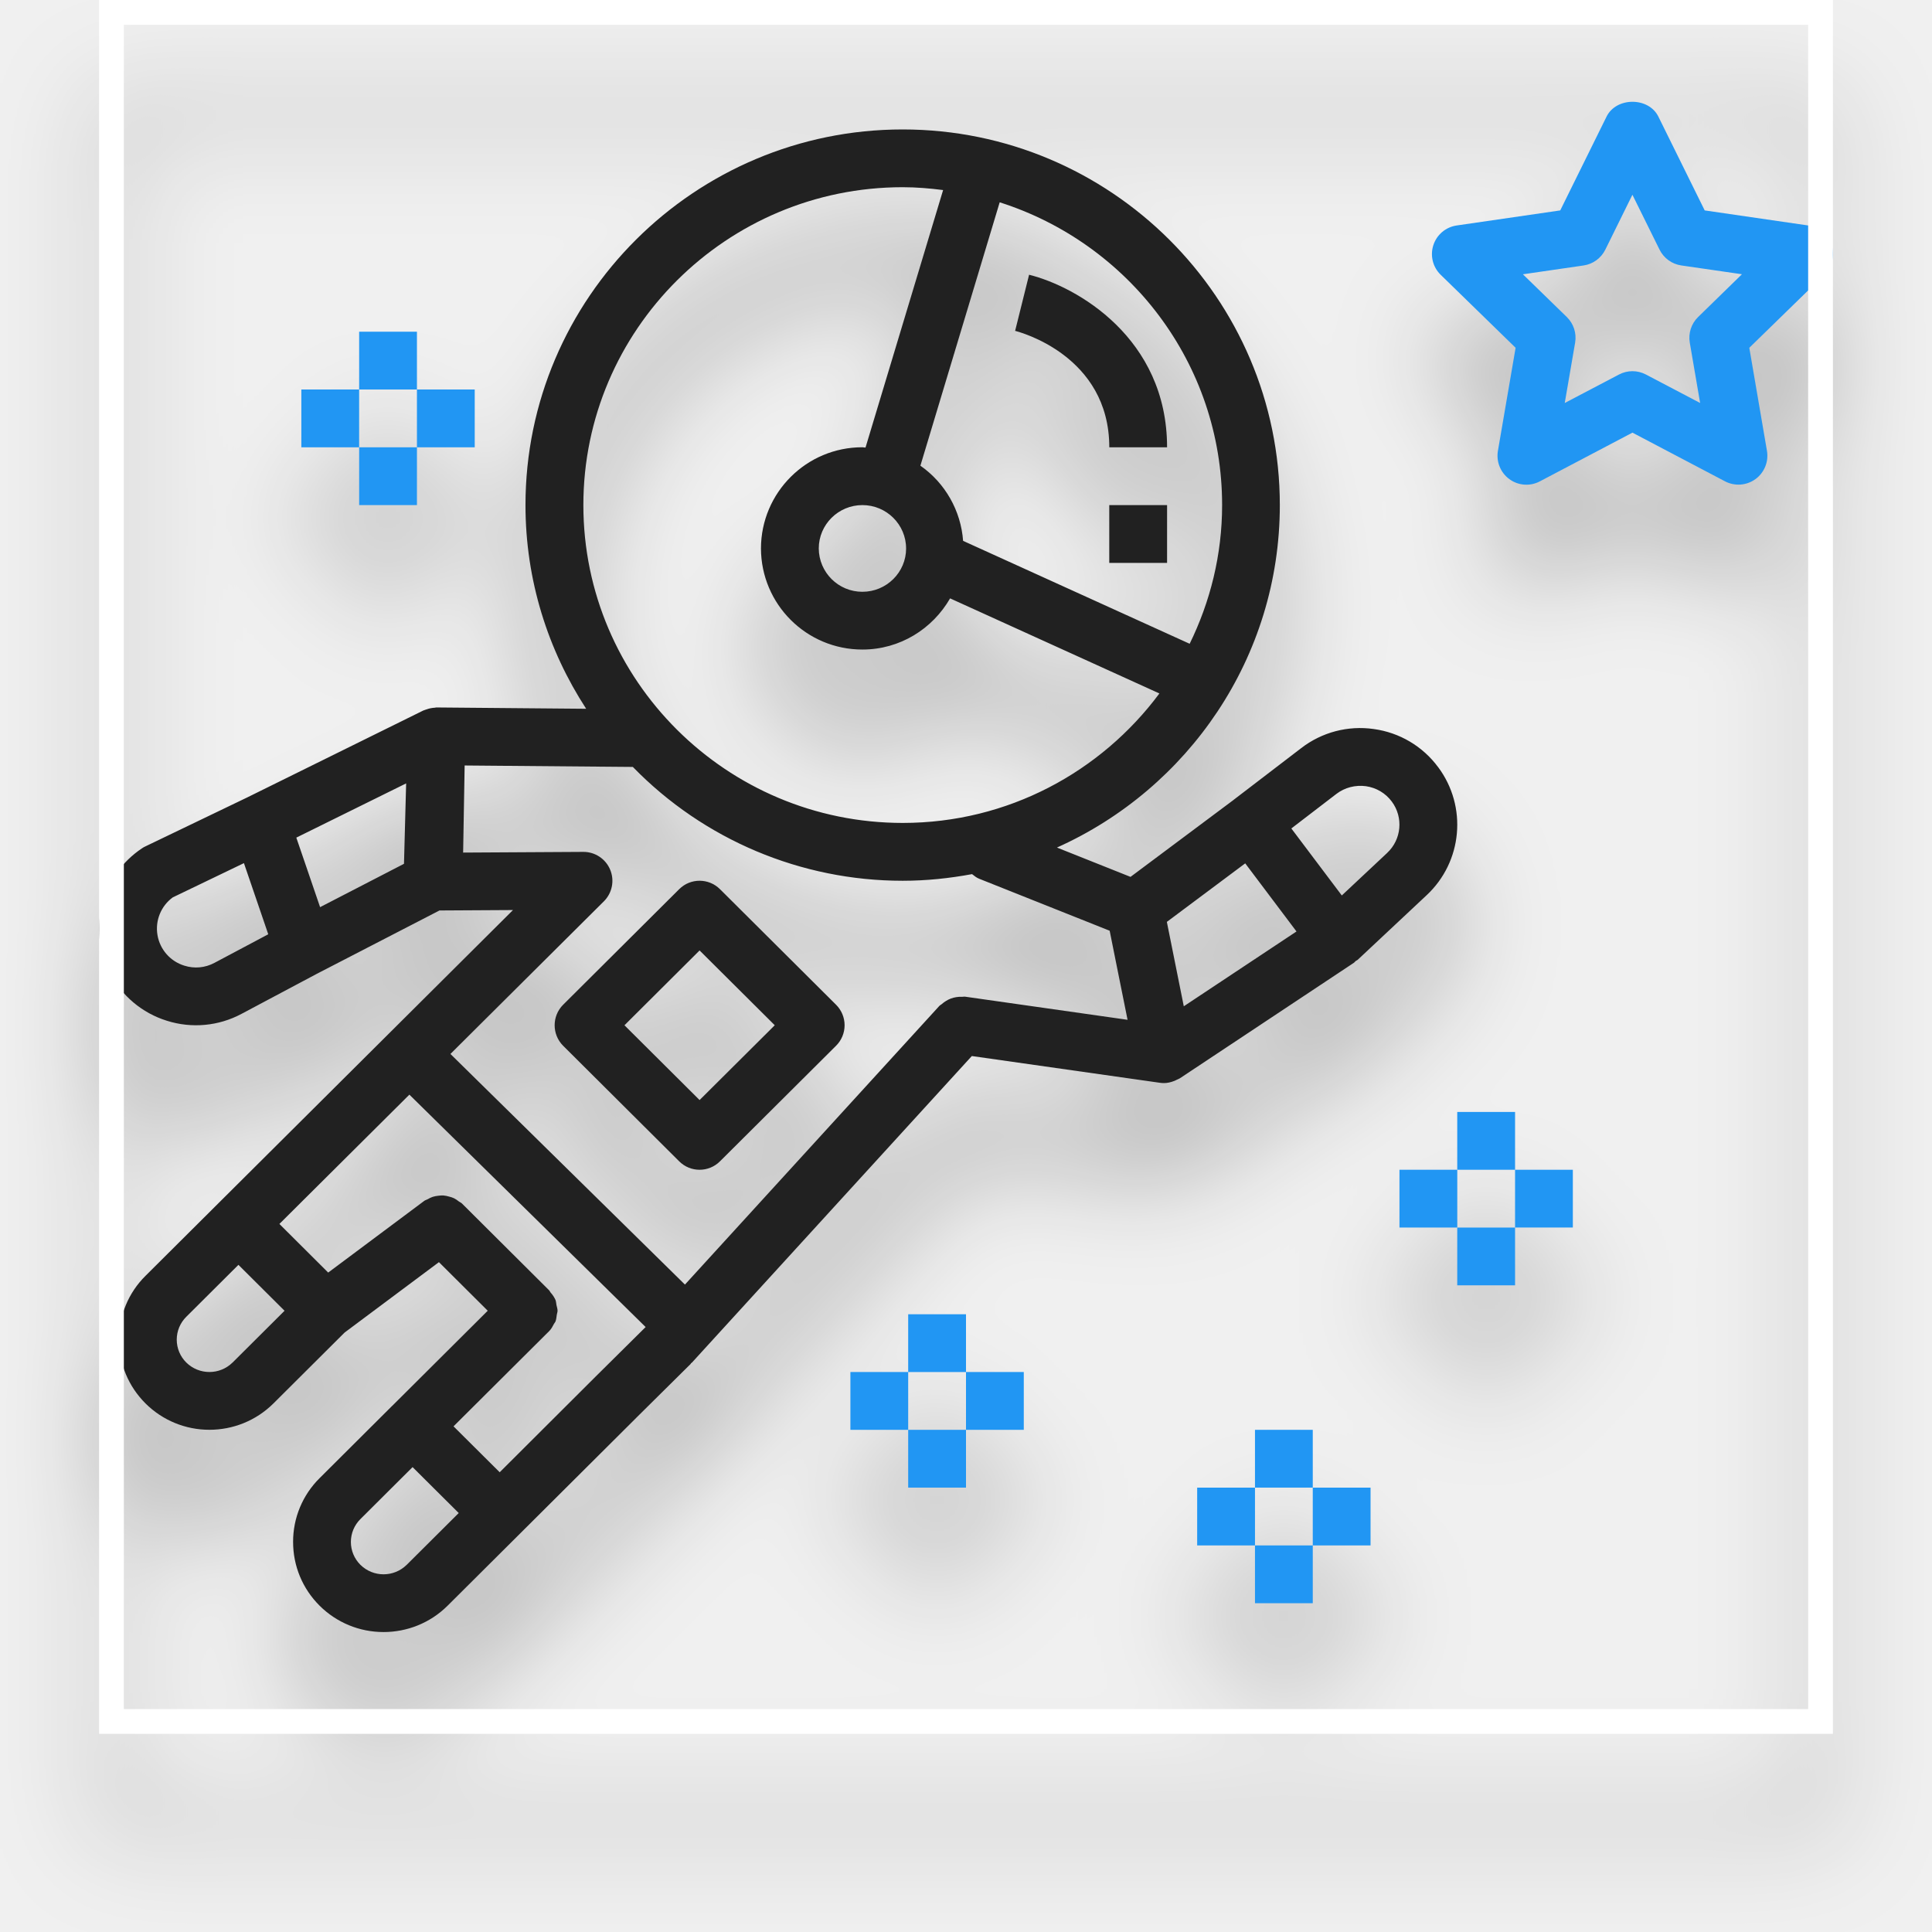
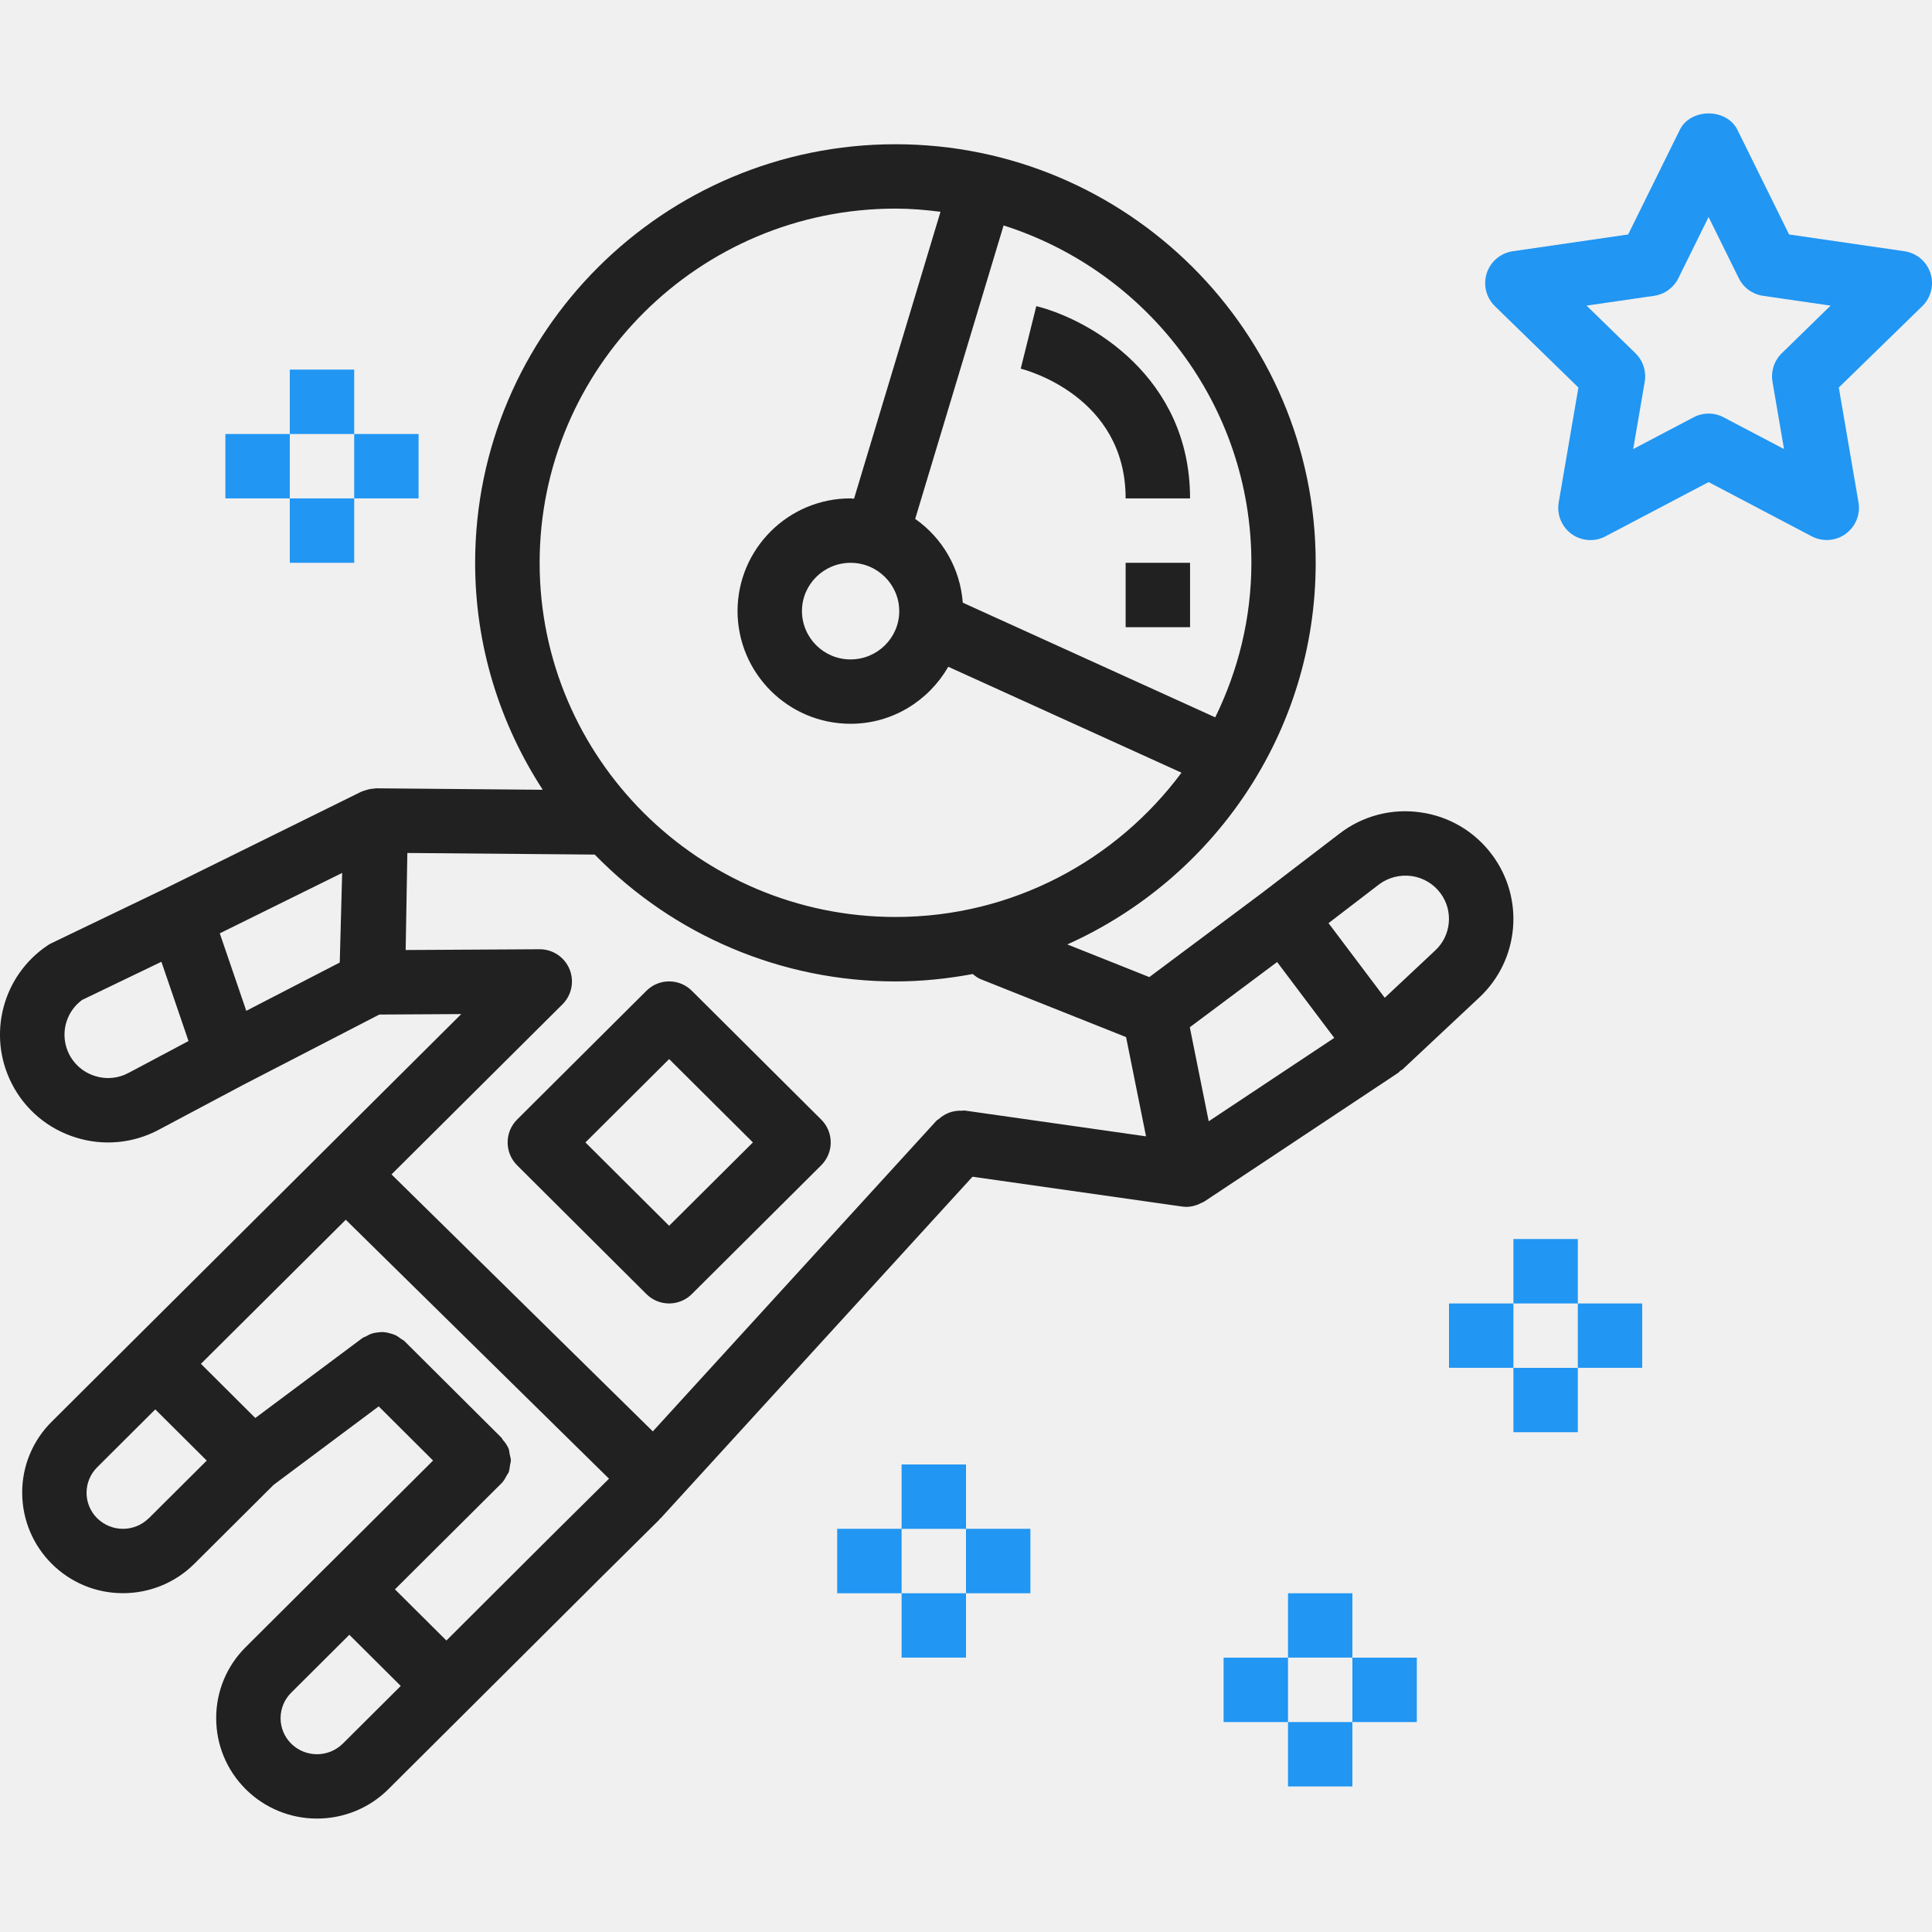
- <svg xmlns="http://www.w3.org/2000/svg" width="78" height="78" fill="none">
-   <g filter="url(#filter0_d)">
-     <path d="M73.943 9.896a1.168 1.168 0 00-.941-.793l-4.179-.608-1.87-3.787c-.392-.798-1.7-.798-2.092 0l-1.87 3.787-4.18.608a1.167 1.167 0 00-.648 1.99l3.026 2.948-.714 4.162c-.074.438.105.88.464 1.142a1.16 1.16 0 001.23.088l3.737-1.966 3.738 1.966a1.168 1.168 0 001.693-1.23l-.713-4.162 3.025-2.949a1.17 1.17 0 00.294-1.196zM68.556 12.8c-.274.267-.4.655-.335 1.033l.418 2.437-2.189-1.15a1.165 1.165 0 00-1.087 0l-2.19 1.15.419-2.437a1.168 1.168 0 00-.335-1.033l-1.773-1.726 2.448-.356c.38-.055.708-.294.879-.639l1.094-2.216L67 10.078c.17.345.499.584.879.639l2.448.355-1.77 1.727zM61.167 44.892h-2.334v2.334h2.334v-2.334zM61.167 49.56h-2.334v2.332h2.334V49.56zM63.5 47.226h-2.333v2.333H63.5v-2.333z" fill="#2196F3" />
-     <path d="M58.834 47.226H56.5v2.333h2.334v-2.333zM53 57.726h-2.333v2.333H53v-2.333zM53 62.393h-2.333v2.333H53v-2.333zM55.333 60.06H53v2.333h2.333v-2.334zM50.667 60.06h-2.334v2.333h2.334v-2.334zM39 53.06h-2.334v2.333H39v-2.334zM39 57.726h-2.334v2.333H39v-2.333zM41.333 55.392H39v2.334h2.333v-2.334zM36.666 55.392h-2.333v2.334h2.333v-2.334zM16.833 13.392H14.5v2.333h2.333v-2.333zM16.833 18.059H14.5v2.333h2.333v-2.333zM19.166 15.725h-2.333v2.334h2.333v-2.334zM14.5 15.725h-2.334v2.334h2.333v-2.334z" fill="#2196F3" />
-     <path d="M58.063 30.974a3.88 3.88 0 00-2.599-1.541 3.886 3.886 0 00-2.93.77L49.794 32.3l-.001.002-4.151 3.1-2.97-1.184c5.296-2.376 8.998-7.674 8.998-13.825 0-8.362-6.83-15.167-15.227-15.167s-15.228 6.804-15.228 15.167c0 3.031.907 5.85 2.45 8.222l-6.046-.053h-.01c-.019 0-.034.01-.051.01a1.136 1.136 0 00-.34.069c-.028.01-.057.016-.084.029-.014.006-.028.007-.042.014l-7.072 3.491c-.002 0-.003 0-.003.002l-4.141 1.991a.898.898 0 00-.138.077 3.895 3.895 0 00-1.309 5.022 3.884 3.884 0 002.31 1.944 3.891 3.891 0 003.016-.281l3.035-1.614 4.953-2.558 2.968-.017L8.808 48.588c0 .002-.002.002-.003.003l-2.929 2.916a3.607 3.607 0 00-1.072 2.577c0 .973.38 1.888 1.072 2.578a3.647 3.647 0 002.58 1.062c.936 0 1.869-.355 2.582-1.062l2.874-2.863 3.809-2.843 1.97 1.962-3.853 3.837-.004.002-2.928 2.917a3.607 3.607 0 00-1.073 2.576c0 .973.38 1.89 1.073 2.579a3.65 3.65 0 002.58 1.061c.935 0 1.87-.354 2.582-1.061l2.93-2.917 4.686-4.667.002-.003 2.21-2.188-.01-.008c.015-.014.035-.019.049-.034l11.3-12.377 7.593 1.08c.055.008.11.012.164.012.142 0 .278-.034.41-.084.039-.014.072-.033.109-.051.042-.021.086-.033.126-.06l7.029-4.666c.026-.018.04-.046.064-.065.028-.022.063-.031.089-.056l2.78-2.605a3.891 3.891 0 00.465-5.166zM8.66 38.872c-.379.203-.81.244-1.221.113a1.564 1.564 0 01-.465-2.755l2.874-1.383.692 2.022.29.85-2.17 1.153zm7.65-3.998l-3.387 1.75-.558-1.633-.402-1.174 4.434-2.189-.087 3.246zm33.03-14.482c0 2.009-.48 3.904-1.31 5.599l-9.147-4.155a4.07 4.07 0 00-1.724-3.035L40.36 8.168c5.202 1.654 8.98 6.506 8.98 12.223zm-25.788 0c0-7.076 5.784-12.834 12.894-12.834.553 0 1.094.047 1.63.115L34.943 18.07c-.042 0-.081-.013-.124-.013a4.094 4.094 0 00-4.097 4.084 4.094 4.094 0 004.096 4.083c1.52 0 2.832-.838 3.54-2.066l8.45 3.839c-2.352 3.164-6.114 5.227-10.362 5.227-7.11 0-12.894-5.757-12.894-12.833zm13.03 1.75c0 .965-.792 1.75-1.764 1.75a1.759 1.759 0 01-1.762-1.75c0-.965.79-1.75 1.763-1.75.971 0 1.762.785 1.762 1.75zM9.391 55.007a1.331 1.331 0 01-1.87.002 1.299 1.299 0 010-1.847l2.105-2.097 1.862 1.854-2.097 2.089zm7.03 8.167a1.33 1.33 0 01-1.87.002 1.3 1.3 0 010-1.847l2.106-2.098.88.876.983.978-2.099 2.09zm7.616-7.588l-.003.003-3.86 3.85-.882-.877-.982-.977 3.857-3.84v-.001l.004-.002c.087-.088.142-.193.196-.297.015-.03.044-.056.057-.087.036-.09.042-.187.056-.281.007-.054.03-.104.03-.159 0-.078-.028-.154-.044-.231-.014-.07-.014-.141-.041-.209a1.167 1.167 0 00-.2-.3c-.022-.027-.03-.06-.054-.084h-.002s0-.003-.002-.004l-3.515-3.5c-.037-.038-.085-.053-.127-.084a1.112 1.112 0 00-.19-.127 1.095 1.095 0 00-.205-.07 1.125 1.125 0 00-.225-.044 1.132 1.132 0 00-.208.01c-.079.01-.152.02-.228.045a1.08 1.08 0 00-.206.098c-.044.024-.093.033-.133.063l-3.88 2.896-1.97-1.963 5.248-5.22 9.538 9.382-2.029 2.01zm14.916-15.349c-.033-.004-.065.008-.099.006a1.153 1.153 0 00-.252.015 1.075 1.075 0 00-.404.15 1.13 1.13 0 00-.181.134c-.028.024-.062.036-.088.064L27.653 51.862l-9.468-9.311 6.198-6.165a1.168 1.168 0 00-.831-1.993l-4.854.028.061-3.516 6.79.058a15.2 15.2 0 0010.897 4.596c.957 0 1.89-.1 2.799-.268.087.07.174.14.283.185l5.272 2.1.333 1.66.39 1.936-6.569-.935zm8.84.39l-.684-3.408 3.164-2.363.828 1.1 1.242 1.65-4.55 3.02zm8.212-6.193l-1.833 1.718-2.037-2.705 1.818-1.394c.34-.261.768-.367 1.188-.313.422.06.796.28 1.05.622a1.562 1.562 0 01-.187 2.072z" fill="#212121" />
-     <path d="M33.755 40.565l-4.688-4.667a1.166 1.166 0 00-1.646 0l-4.687 4.667a1.172 1.172 0 000 1.654l4.687 4.667a1.165 1.165 0 001.646 0l4.688-4.667a1.167 1.167 0 000-1.654zm-5.51 3.848l-3.034-3.02 3.033-3.021 3.035 3.02-3.035 3.02zM41.547 11.092l-.564 2.266c.156.039 3.802.988 3.802 4.7h2.333c0-4.412-3.644-6.486-5.571-6.966zM47.118 20.392h-2.334v2.333h2.334v-2.333z" fill="#212121" />
-     <path stroke="#fff" d="M4.5.5h69v69h-69z" />
-   </g>
-   <defs>
-     <filter id="filter0_d" x="0" y="0" width="78" height="78" filterUnits="userSpaceOnUse" color-interpolation-filters="sRGB">
-       <feFlood flood-opacity="0" result="BackgroundImageFix" />
-       <feColorMatrix in="SourceAlpha" values="0 0 0 0 0 0 0 0 0 0 0 0 0 0 0 0 0 0 127 0" />
-       <feOffset dy="4" />
-       <feGaussianBlur stdDeviation="2" />
-       <feColorMatrix values="0 0 0 0 0 0 0 0 0 0 0 0 0 0 0 0 0 0 0.25 0" />
-       <feBlend in2="BackgroundImageFix" result="effect1_dropShadow" />
-       <feBlend in="SourceGraphic" in2="effect1_dropShadow" result="shape" />
-     </filter>
-   </defs>
+ <svg xmlns="http://www.w3.org/2000/svg" width="70" height="70" fill="none">
+   <path d="M69.943 9.896a1.168 1.168 0 00-.941-.793l-4.18-.608-1.87-3.787c-.391-.798-1.7-.798-2.091 0l-1.87 3.787-4.18.608a1.167 1.167 0 00-.648 1.99l3.026 2.948-.714 4.162c-.075.438.105.88.463 1.142.363.263.837.296 1.23.088l3.738-1.966 3.738 1.966a1.168 1.168 0 001.693-1.23l-.714-4.162 3.025-2.949a1.17 1.17 0 00.295-1.196zM64.556 12.8c-.275.267-.4.655-.335 1.033l.417 2.437-2.188-1.15a1.165 1.165 0 00-1.088 0l-2.188 1.15.417-2.437a1.168 1.168 0 00-.334-1.033l-1.773-1.727 2.448-.355c.38-.055.708-.294.879-.639l1.094-2.216 1.094 2.216c.17.345.498.584.879.639l2.448.355-1.77 1.727zM57.167 44.892h-2.333v2.334h2.333v-2.334zM57.167 49.56h-2.333v2.332h2.333V49.56zM59.5 47.226h-2.333v2.333H59.5v-2.333zM54.834 47.226H52.5v2.333h2.334v-2.333zM49 57.726h-2.333v2.333H49v-2.333zM49 62.393h-2.333v2.333H49v-2.333zM51.334 60.06H49v2.333h2.334v-2.334zM46.667 60.06h-2.334v2.333h2.334v-2.334zM35 53.06h-2.333v2.333H35v-2.334zM35 57.726h-2.333v2.333H35v-2.333zM37.333 55.392H35v2.334h2.333v-2.334zM32.667 55.392h-2.334v2.334h2.334v-2.334zM12.833 13.392H10.5v2.333h2.333v-2.333zM12.833 18.059H10.5v2.333h2.333V18.06zM15.166 15.725h-2.333v2.334h2.333v-2.334zM10.5 15.725H8.166v2.334H10.5v-2.334z" fill="#2196F3" />
+   <path d="M54.063 30.974a3.88 3.88 0 00-2.599-1.541 3.886 3.886 0 00-2.93.77L45.794 32.3l-.001.002-4.151 3.1-2.97-1.184c5.296-2.376 8.998-7.674 8.998-13.825 0-8.363-6.83-15.167-15.227-15.167s-15.228 6.804-15.228 15.167c0 3.031.907 5.85 2.45 8.222l-6.046-.053h-.01c-.019 0-.034.01-.051.01a1.14 1.14 0 00-.34.069c-.028.01-.057.016-.084.029-.014.006-.028.007-.042.014l-7.072 3.491c-.001 0-.003 0-.003.002l-4.141 1.991a.905.905 0 00-.138.077A3.895 3.895 0 00.43 39.268a3.884 3.884 0 002.31 1.944 3.891 3.891 0 003.016-.281l3.036-1.614 4.952-2.558 2.968-.017L4.808 48.588c0 .002-.002.002-.003.003l-2.928 2.916a3.607 3.607 0 00-1.073 2.577 3.647 3.647 0 003.652 3.64c.936 0 1.869-.355 2.582-1.062l2.875-2.863 3.808-2.843 1.97 1.962-3.853 3.837-.004.002-2.928 2.917a3.607 3.607 0 00-1.073 2.576c0 .973.38 1.889 1.073 2.579a3.65 3.65 0 002.58 1.061c.935 0 1.87-.354 2.582-1.061l2.93-2.917 4.686-4.667.002-.003 2.21-2.188-.01-.008c.015-.014.035-.019.049-.034l11.3-12.377 7.593 1.08c.055.008.11.012.165.012.14 0 .277-.034.41-.084.038-.014.071-.033.108-.051.042-.021.086-.033.126-.06l7.029-4.666c.026-.018.04-.046.064-.065.028-.022.063-.031.089-.056l2.78-2.605a3.892 3.892 0 00.465-5.166zM4.66 38.872a1.56 1.56 0 01-1.221.113 1.565 1.565 0 01-.465-2.755l2.874-1.383.692 2.022.29.85-2.17 1.153zm7.65-3.998l-3.387 1.75-.558-1.633-.402-1.174 4.434-2.189-.087 3.246zm33.03-14.482c0 2.009-.48 3.904-1.31 5.599l-9.147-4.155a4.07 4.07 0 00-1.724-3.035l3.203-10.633c5.2 1.655 8.978 6.507 8.978 12.224zm-25.788 0c0-7.076 5.784-12.834 12.894-12.834.553 0 1.094.047 1.63.115L30.943 18.07c-.042 0-.081-.013-.125-.013a4.094 4.094 0 00-4.096 4.084 4.095 4.095 0 004.096 4.083c1.52 0 2.832-.838 3.54-2.066l8.45 3.838c-2.352 3.165-6.114 5.228-10.362 5.228-7.11 0-12.894-5.757-12.894-12.833zm13.03 1.75c0 .965-.792 1.75-1.764 1.75a1.759 1.759 0 01-1.762-1.75c0-.965.79-1.75 1.762-1.75s1.763.785 1.763 1.75zM5.391 55.007a1.33 1.33 0 01-1.87.002 1.3 1.3 0 010-1.847l2.105-2.097L7.49 52.92l-2.097 2.088zm7.03 8.167a1.33 1.33 0 01-1.87.002 1.299 1.299 0 010-1.847l2.106-2.098.88.876.983.978-2.099 2.09zm7.616-7.588l-.003.003-3.86 3.85-.882-.877-.982-.977 3.857-3.84v-.001l.004-.002c.087-.088.142-.193.196-.297.015-.03.044-.056.057-.087.036-.09.042-.187.056-.281.007-.054.03-.104.03-.16 0-.077-.028-.153-.044-.23-.014-.07-.014-.141-.041-.209a1.166 1.166 0 00-.2-.301c-.022-.026-.03-.058-.054-.083h-.002s0-.003-.002-.005l-3.515-3.5c-.037-.037-.085-.052-.127-.084a1.122 1.122 0 00-.19-.126 1.091 1.091 0 00-.204-.07 1.134 1.134 0 00-.226-.044 1.142 1.142 0 00-.209.01c-.078.01-.151.02-.227.045-.074.023-.139.06-.206.098-.044.024-.093.033-.133.063l-3.88 2.896-1.97-1.963 5.248-5.22 9.538 9.382-2.029 2.01zm14.917-15.349c-.034-.005-.066.008-.1.006a1.148 1.148 0 00-.252.015 1.081 1.081 0 00-.404.15c-.065.04-.124.081-.181.134-.028.024-.062.036-.088.064L23.653 51.862l-9.468-9.311 6.197-6.165a1.168 1.168 0 00-.83-1.993l-4.854.028.061-3.516 6.79.058a15.2 15.2 0 0010.897 4.596c.957 0 1.89-.1 2.799-.268.087.07.174.14.283.185l5.272 2.1.333 1.659.39 1.937-6.569-.935zm8.84.39l-.685-3.408 3.164-2.363.828 1.1 1.242 1.649-4.55 3.022zm8.21-6.193l-1.832 1.717-2.037-2.704 1.818-1.394c.34-.261.768-.368 1.188-.313.422.06.796.28 1.05.622a1.562 1.562 0 01-.187 2.072z" fill="#212121" />
+   <path d="M29.755 40.565l-4.688-4.667a1.166 1.166 0 00-1.646 0l-4.687 4.667a1.172 1.172 0 000 1.654l4.686 4.667a1.166 1.166 0 001.647 0l4.688-4.667a1.167 1.167 0 000-1.654zm-5.51 3.848l-3.034-3.02 3.033-3.021 3.035 3.02-3.035 3.02zM37.547 11.092l-.564 2.266c.156.039 3.801.988 3.801 4.7h2.334c0-4.412-3.644-6.486-5.571-6.966zM43.118 20.392h-2.334v2.333h2.334v-2.333z" fill="#212121" />
</svg>
